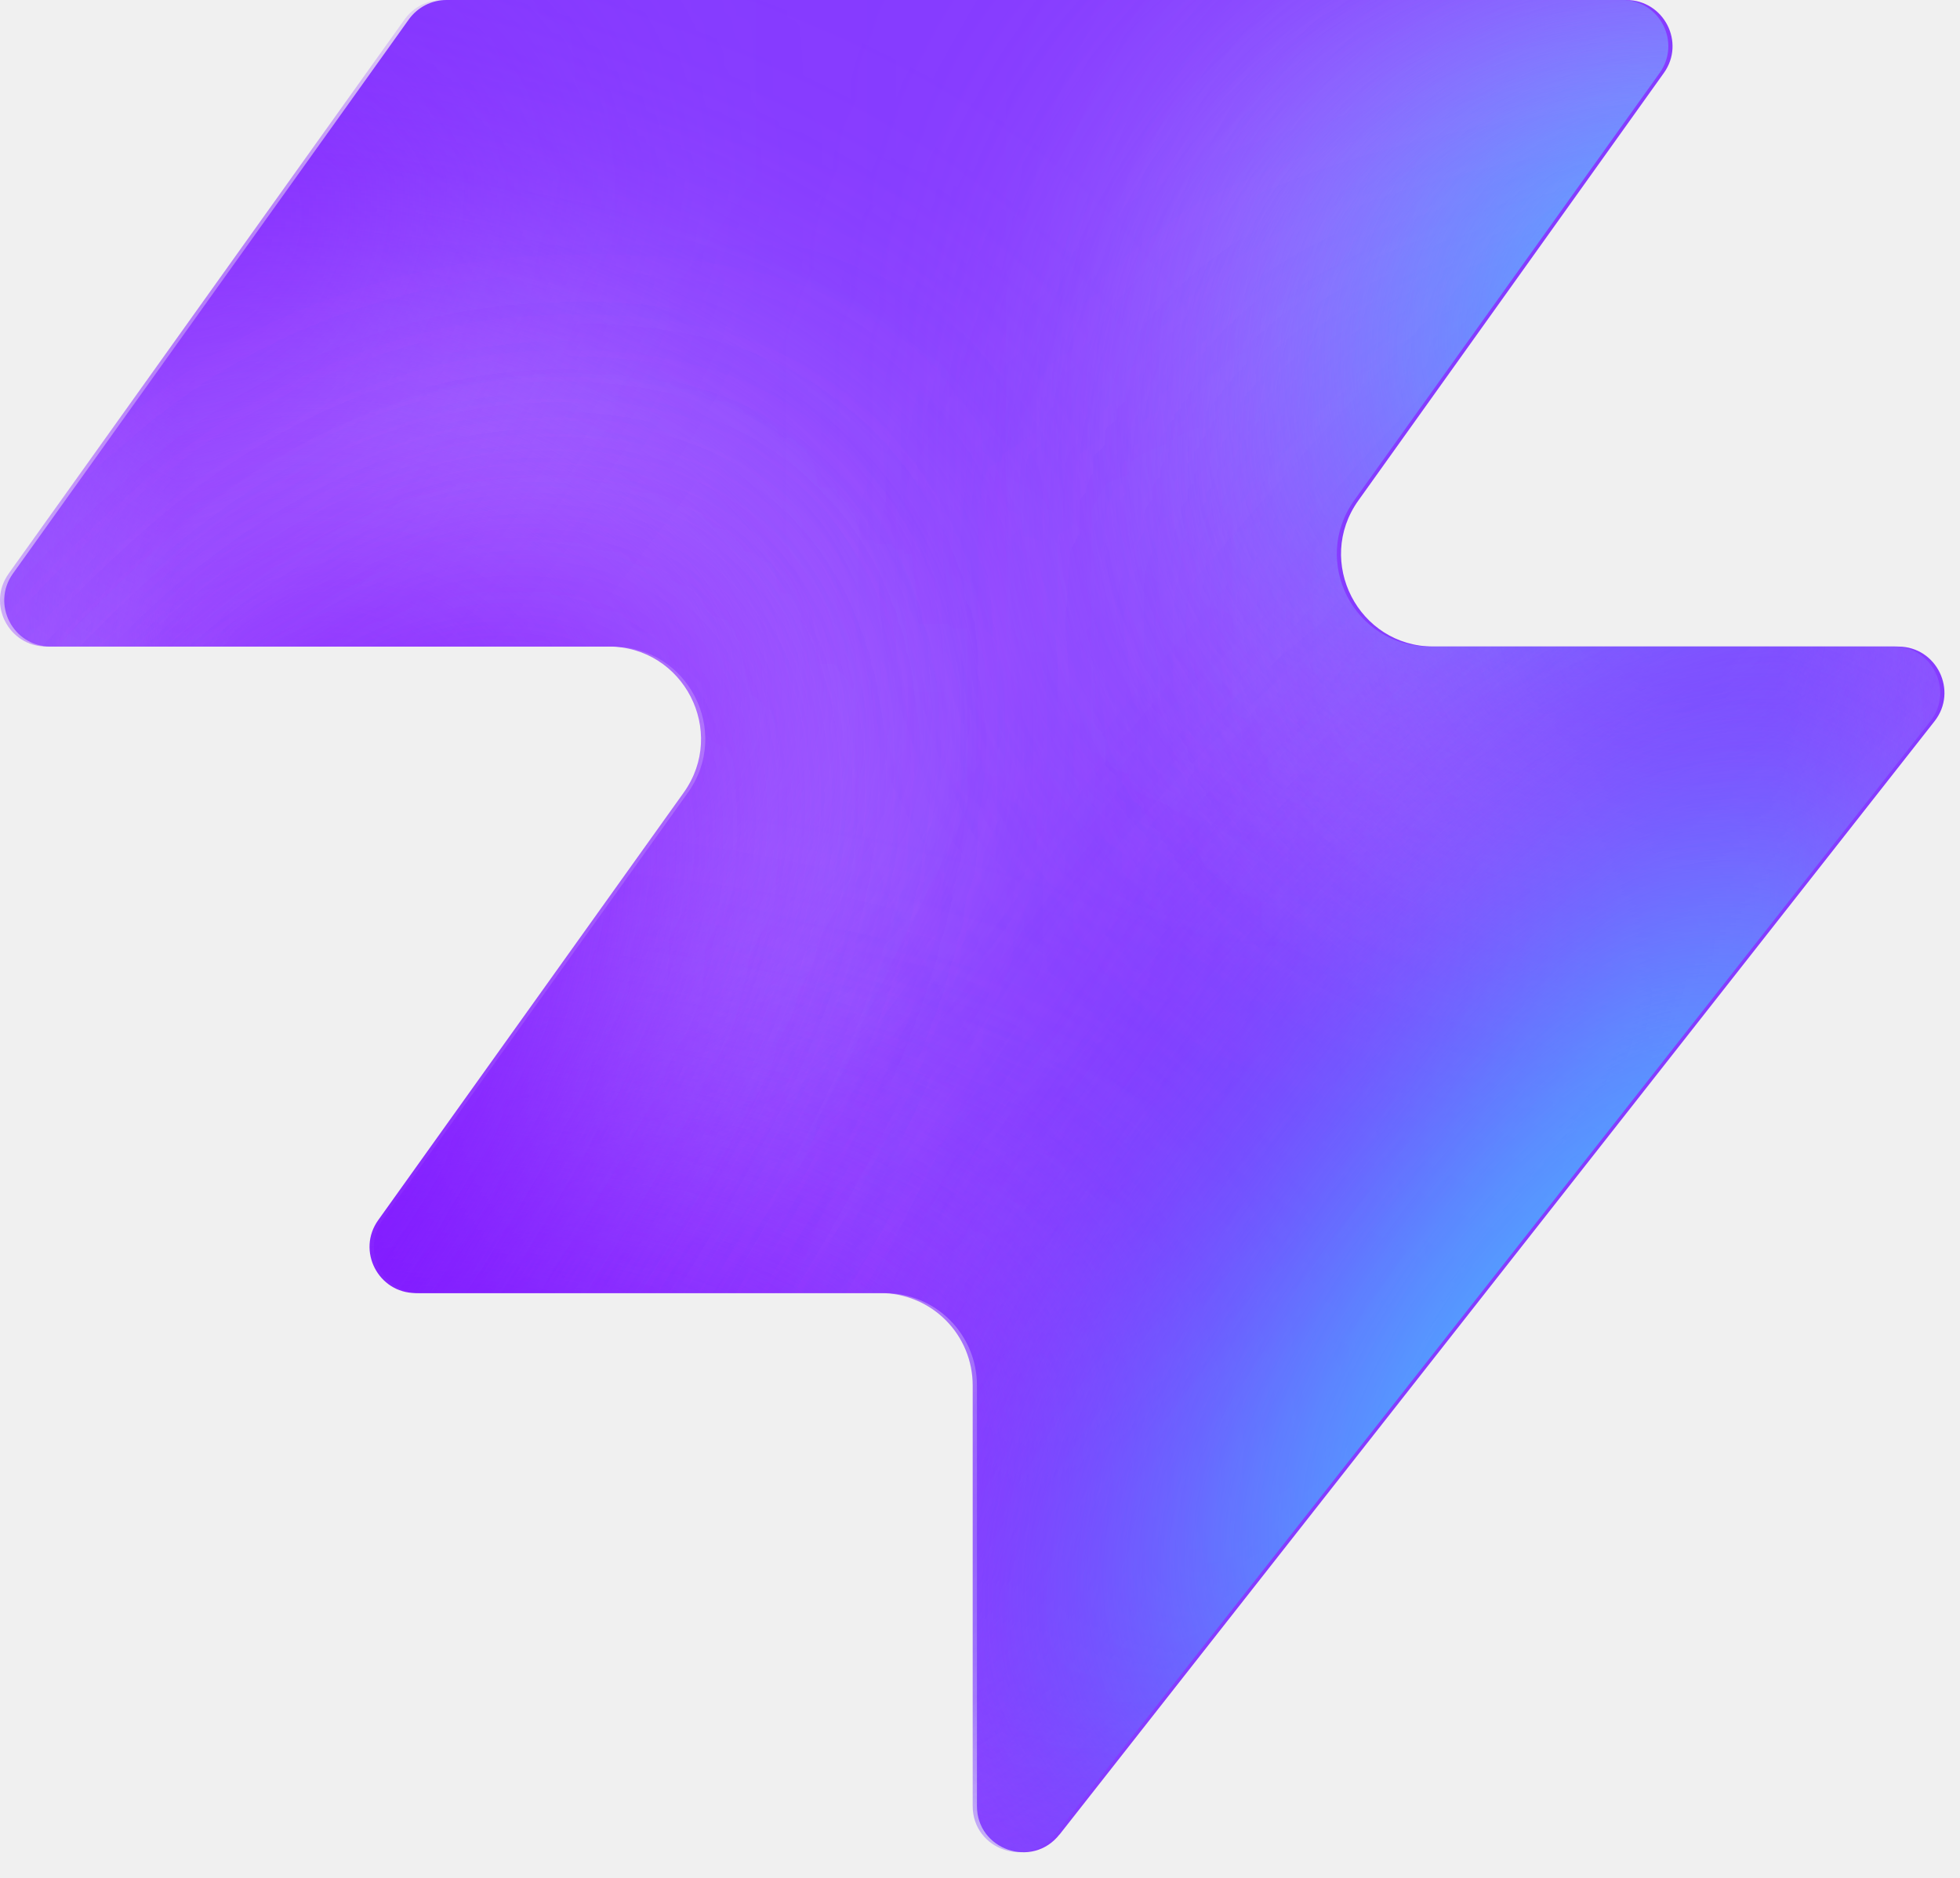
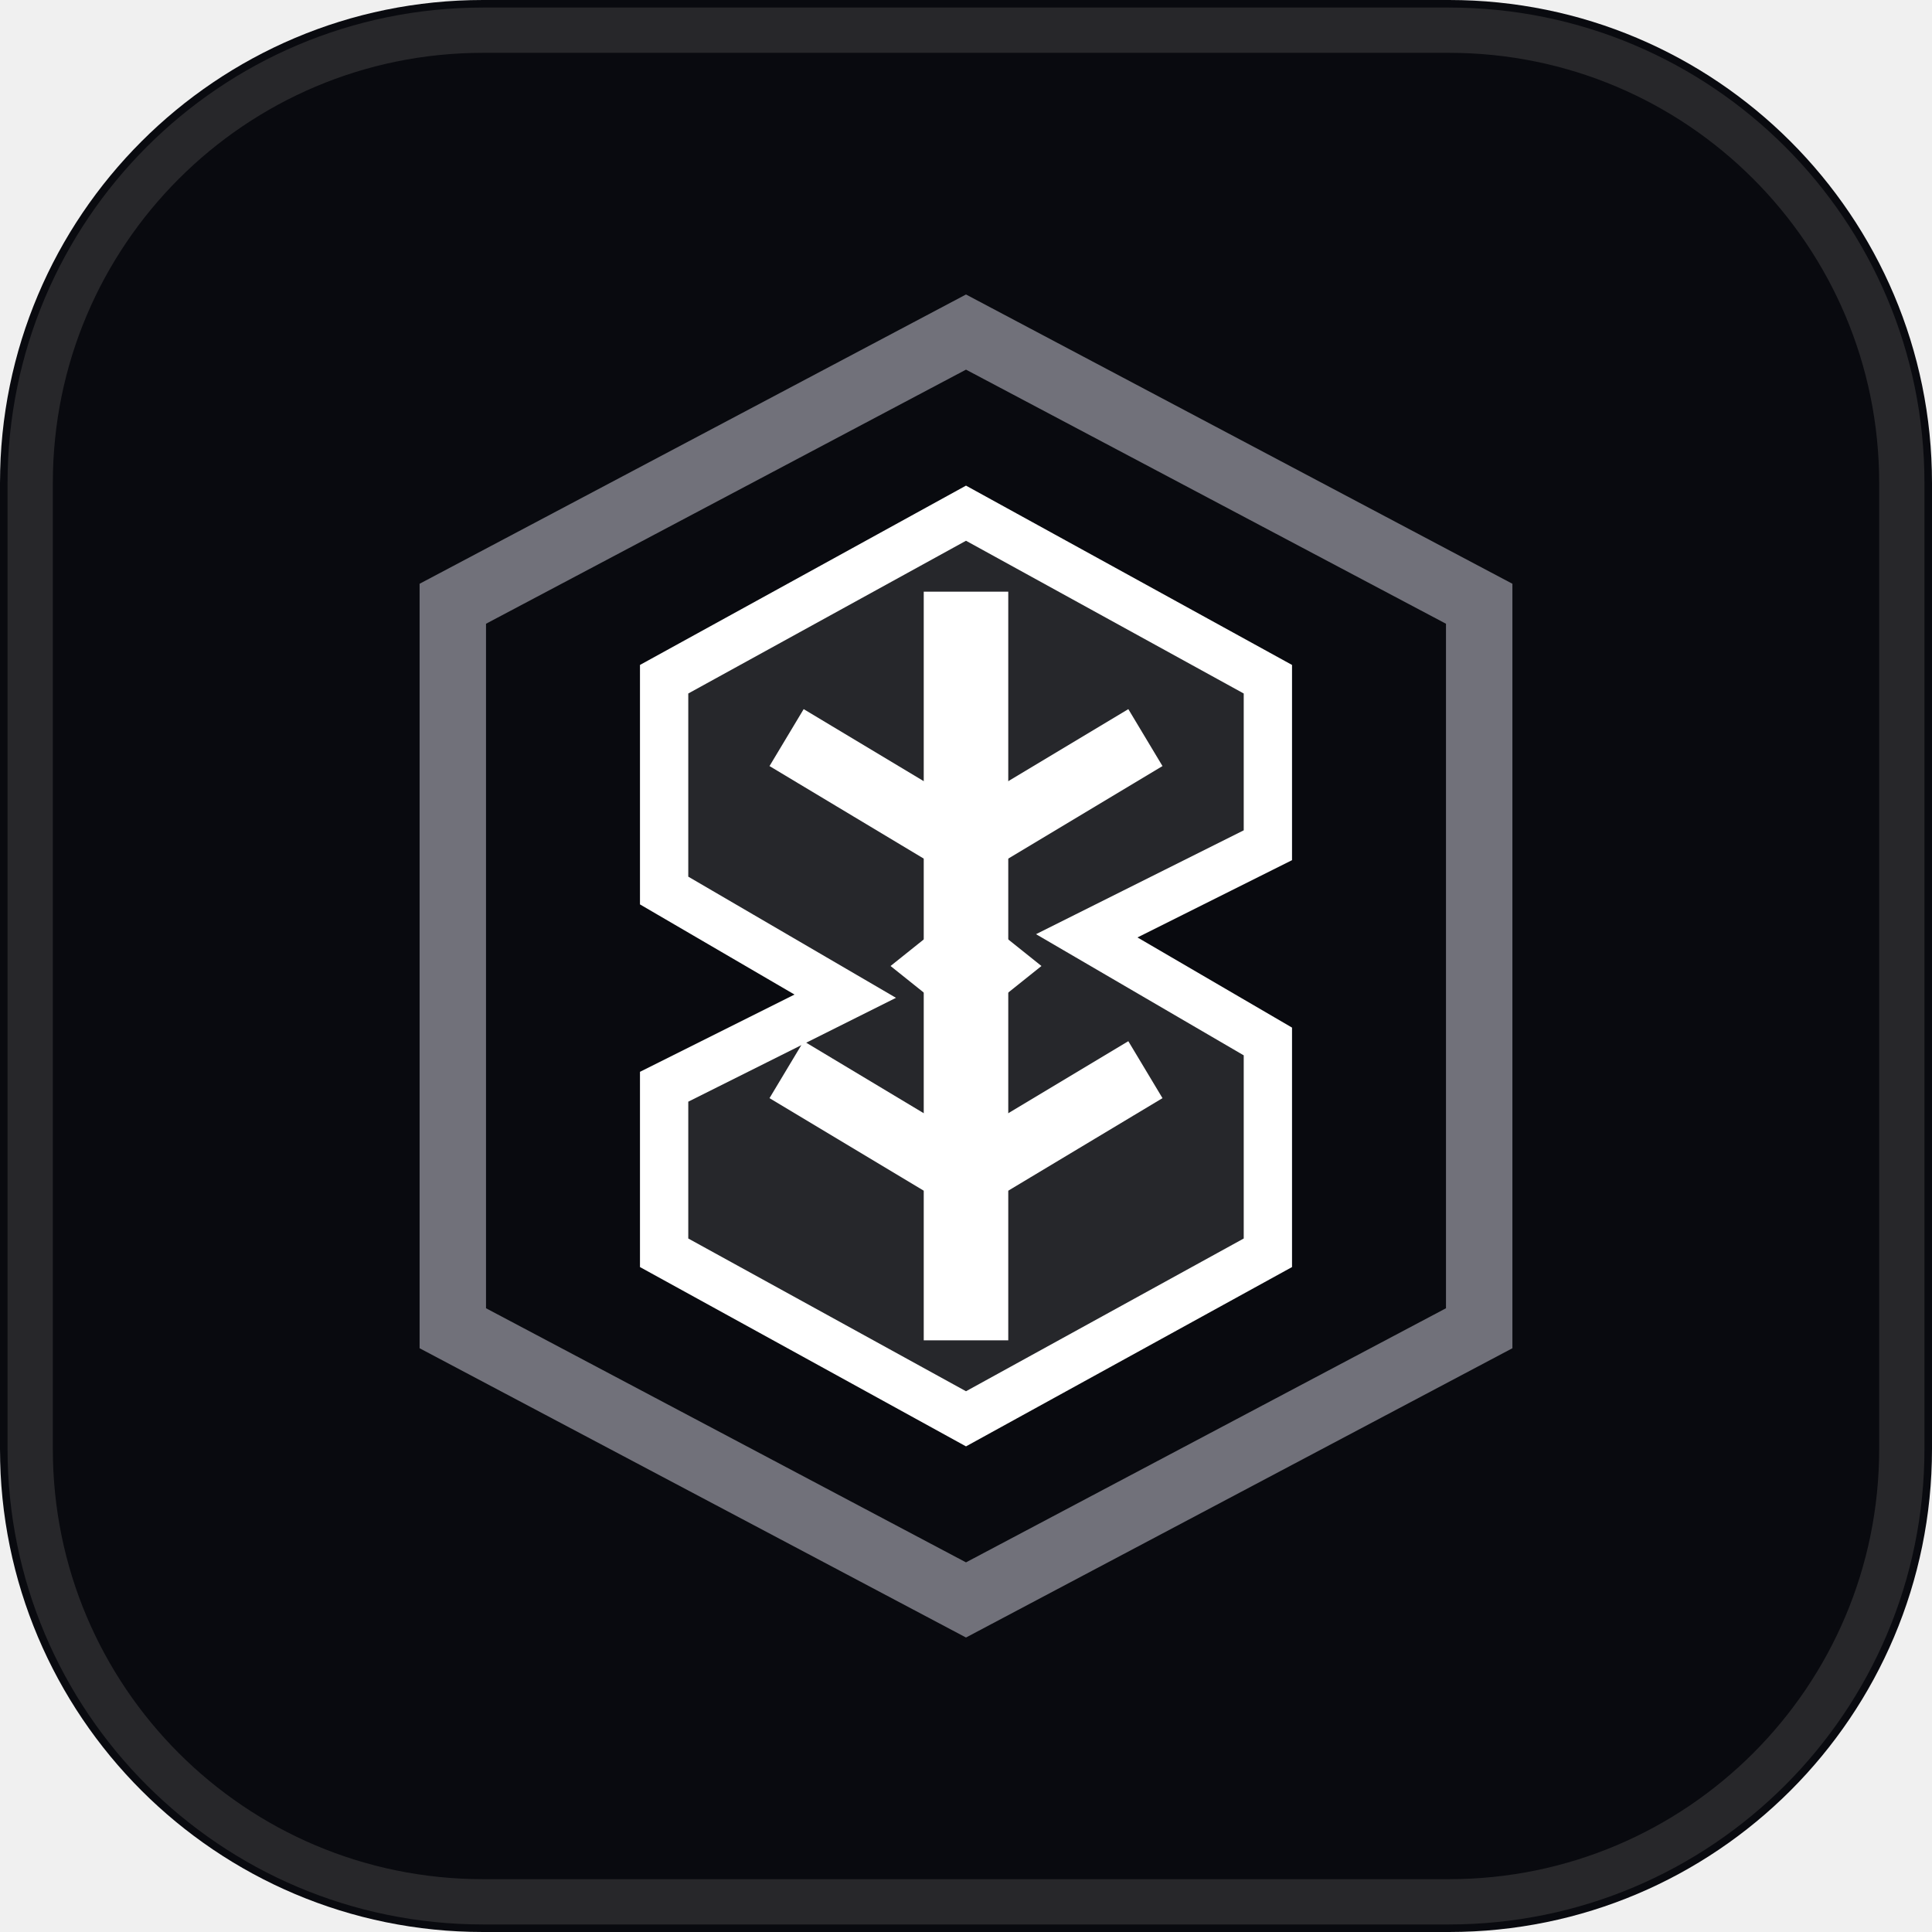
- <svg xmlns="http://www.w3.org/2000/svg" width="48" height="46" fill="none" viewBox="0 0 48 46">
-   <path fill="#863bff" d="M25.946 44.938c-.664.845-2.021.375-2.021-.698V33.937a2.26 2.26 0 0 0-2.262-2.262H10.287c-.92 0-1.456-1.04-.92-1.788l7.48-10.471c1.07-1.497 0-3.578-1.842-3.578H1.237c-.92 0-1.456-1.04-.92-1.788L10.013.474c.214-.297.556-.474.92-.474h28.894c.92 0 1.456 1.04.92 1.788l-7.48 10.471c-1.07 1.498 0 3.579 1.842 3.579h11.377c.943 0 1.473 1.088.89 1.83L25.947 44.94z" style="fill:#863bff;fill:color(display-p3 .525 .23 1);fill-opacity:1" />
-   <mask id="a" width="48" height="46" x="0" y="0" maskUnits="userSpaceOnUse" style="mask-type:alpha">
-     <path fill="#000" d="M25.842 44.938c-.664.844-2.021.375-2.021-.698V33.937a2.26 2.26 0 0 0-2.262-2.262H10.183c-.92 0-1.456-1.04-.92-1.788l7.48-10.471c1.07-1.498 0-3.579-1.842-3.579H1.133c-.92 0-1.456-1.04-.92-1.787L9.91.473c.214-.297.556-.474.92-.474h28.894c.92 0 1.456 1.04.92 1.788l-7.48 10.471c-1.07 1.498 0 3.578 1.842 3.578h11.377c.943 0 1.473 1.088.89 1.832L25.843 44.94z" style="fill:#000;fill-opacity:1" />
-   </mask>
-   <g mask="url(#a)">
-     <g filter="url(#b)">
-       <ellipse cx="5.508" cy="14.704" fill="#ede6ff" rx="5.508" ry="14.704" style="fill:#ede6ff;fill:color(display-p3 .927 .903 1);fill-opacity:1" transform="matrix(.00324 1 1 -.00324 -4.47 31.516)" />
-     </g>
-     <g filter="url(#c)">
-       <ellipse cx="10.399" cy="29.851" fill="#ede6ff" rx="10.399" ry="29.851" style="fill:#ede6ff;fill:color(display-p3 .927 .903 1);fill-opacity:1" transform="matrix(.00324 1 1 -.00324 -39.328 7.883)" />
-     </g>
-     <g filter="url(#d)">
-       <ellipse cx="5.508" cy="30.487" fill="#7e14ff" rx="5.508" ry="30.487" style="fill:#7e14ff;fill:color(display-p3 .492 .077 1);fill-opacity:1" transform="rotate(89.814 -25.913 -14.639)scale(1 -1)" />
-     </g>
-     <g filter="url(#e)">
-       <ellipse cx="5.508" cy="30.599" fill="#7e14ff" rx="5.508" ry="30.599" style="fill:#7e14ff;fill:color(display-p3 .492 .077 1);fill-opacity:1" transform="rotate(89.814 -32.644 -3.334)scale(1 -1)" />
-     </g>
-     <g filter="url(#f)">
-       <ellipse cx="5.508" cy="30.599" fill="#7e14ff" rx="5.508" ry="30.599" style="fill:#7e14ff;fill:color(display-p3 .492 .077 1);fill-opacity:1" transform="matrix(.00324 1 1 -.00324 -34.34 30.47)" />
-     </g>
-     <g filter="url(#g)">
-       <ellipse cx="14.072" cy="22.078" fill="#ede6ff" rx="14.072" ry="22.078" style="fill:#ede6ff;fill:color(display-p3 .927 .903 1);fill-opacity:1" transform="rotate(93.35 24.506 48.493)scale(-1 1)" />
-     </g>
-     <g filter="url(#h)">
-       <ellipse cx="3.47" cy="21.501" fill="#7e14ff" rx="3.47" ry="21.501" style="fill:#7e14ff;fill:color(display-p3 .492 .077 1);fill-opacity:1" transform="rotate(89.009 28.708 47.59)scale(-1 1)" />
-     </g>
-     <g filter="url(#i)">
-       <ellipse cx="3.47" cy="21.501" fill="#7e14ff" rx="3.47" ry="21.501" style="fill:#7e14ff;fill:color(display-p3 .492 .077 1);fill-opacity:1" transform="rotate(89.009 28.708 47.59)scale(-1 1)" />
-     </g>
-     <g filter="url(#j)">
-       <ellipse cx=".387" cy="8.972" fill="#7e14ff" rx="4.407" ry="29.108" style="fill:#7e14ff;fill:color(display-p3 .492 .077 1);fill-opacity:1" transform="rotate(39.51 .387 8.972)" />
-     </g>
-     <g filter="url(#k)">
-       <ellipse cx="47.523" cy="-6.092" fill="#7e14ff" rx="4.407" ry="29.108" style="fill:#7e14ff;fill:color(display-p3 .492 .077 1);fill-opacity:1" transform="rotate(37.892 47.523 -6.092)" />
-     </g>
-     <g filter="url(#l)">
-       <ellipse cx="41.412" cy="6.333" fill="#47bfff" rx="5.971" ry="9.665" style="fill:#47bfff;fill:color(display-p3 .28 .748 1);fill-opacity:1" transform="rotate(37.892 41.412 6.333)" />
-     </g>
-     <g filter="url(#m)">
-       <ellipse cx="-1.879" cy="38.332" fill="#7e14ff" rx="4.407" ry="29.108" style="fill:#7e14ff;fill:color(display-p3 .492 .077 1);fill-opacity:1" transform="rotate(37.892 -1.88 38.332)" />
-     </g>
-     <g filter="url(#n)">
-       <ellipse cx="-1.879" cy="38.332" fill="#7e14ff" rx="4.407" ry="29.108" style="fill:#7e14ff;fill:color(display-p3 .492 .077 1);fill-opacity:1" transform="rotate(37.892 -1.88 38.332)" />
-     </g>
-     <g filter="url(#o)">
-       <ellipse cx="35.651" cy="29.907" fill="#7e14ff" rx="4.407" ry="29.108" style="fill:#7e14ff;fill:color(display-p3 .492 .077 1);fill-opacity:1" transform="rotate(37.892 35.651 29.907)" />
-     </g>
-     <g filter="url(#p)">
-       <ellipse cx="38.418" cy="32.4" fill="#47bfff" rx="5.971" ry="15.297" style="fill:#47bfff;fill:color(display-p3 .28 .748 1);fill-opacity:1" transform="rotate(37.892 38.418 32.4)" />
-     </g>
+ <svg xmlns="http://www.w3.org/2000/svg" viewBox="0 0 64 64" width="64" height="64">
+   <rect width="64" height="64" rx="16" fill="#090a0f" />
+   <rect width="62" height="62" x="1" y="1" rx="15" fill="none" stroke="#27272a" stroke-width="1.5" />
+   <g transform="translate(8, 8)">
+     <polygon points="24,3 41,12 41,36 24,45 7,36 7,12" stroke="#71717a" stroke-width="2.2" stroke-linejoin="miter" fill="none" />
+     <path d="M24 9L34 14.5V20L28 23L34 26.5V33.5L24 39L14 33.5V28L20 25L14 21.5V14.5L24 9Z" fill="#ffffff" fill-opacity="0.12" stroke="#ffffff" stroke-width="1.6" />
+     <path d="M24 13V35" stroke="#ffffff" stroke-width="2.8" stroke-linecap="square" />
+     <path d="M19 17L24 20L29 17" stroke="#ffffff" stroke-width="2.2" stroke-linecap="square" fill="none" />
+     <path d="M19 28L24 31L29 28" stroke="#ffffff" stroke-width="2.2" stroke-linecap="square" fill="none" />
+     <polygon points="24,22 26.5,24 24,26 21.5,24" fill="#ffffff" />
  </g>
-   <defs>
-     <filter id="b" width="60.045" height="41.654" x="-19.77" y="16.149" color-interpolation-filters="sRGB" filterUnits="userSpaceOnUse">
-       <feFlood flood-opacity="0" result="BackgroundImageFix" />
-       <feBlend in="SourceGraphic" in2="BackgroundImageFix" result="shape" />
-       <feGaussianBlur result="effect1_foregroundBlur_2002_17158" stdDeviation="7.659" />
-     </filter>
-     <filter id="c" width="90.34" height="51.437" x="-54.613" y="-7.533" color-interpolation-filters="sRGB" filterUnits="userSpaceOnUse">
-       <feFlood flood-opacity="0" result="BackgroundImageFix" />
-       <feBlend in="SourceGraphic" in2="BackgroundImageFix" result="shape" />
-       <feGaussianBlur result="effect1_foregroundBlur_2002_17158" stdDeviation="7.659" />
-     </filter>
-     <filter id="d" width="79.355" height="29.4" x="-49.64" y="2.03" color-interpolation-filters="sRGB" filterUnits="userSpaceOnUse">
-       <feFlood flood-opacity="0" result="BackgroundImageFix" />
-       <feBlend in="SourceGraphic" in2="BackgroundImageFix" result="shape" />
-       <feGaussianBlur result="effect1_foregroundBlur_2002_17158" stdDeviation="4.596" />
-     </filter>
-     <filter id="e" width="79.579" height="29.4" x="-45.045" y="20.029" color-interpolation-filters="sRGB" filterUnits="userSpaceOnUse">
-       <feFlood flood-opacity="0" result="BackgroundImageFix" />
-       <feBlend in="SourceGraphic" in2="BackgroundImageFix" result="shape" />
-       <feGaussianBlur result="effect1_foregroundBlur_2002_17158" stdDeviation="4.596" />
-     </filter>
-     <filter id="f" width="79.579" height="29.4" x="-43.513" y="21.178" color-interpolation-filters="sRGB" filterUnits="userSpaceOnUse">
-       <feFlood flood-opacity="0" result="BackgroundImageFix" />
-       <feBlend in="SourceGraphic" in2="BackgroundImageFix" result="shape" />
-       <feGaussianBlur result="effect1_foregroundBlur_2002_17158" stdDeviation="4.596" />
-     </filter>
-     <filter id="g" width="74.749" height="58.852" x="15.756" y="-17.901" color-interpolation-filters="sRGB" filterUnits="userSpaceOnUse">
-       <feFlood flood-opacity="0" result="BackgroundImageFix" />
-       <feBlend in="SourceGraphic" in2="BackgroundImageFix" result="shape" />
-       <feGaussianBlur result="effect1_foregroundBlur_2002_17158" stdDeviation="7.659" />
-     </filter>
-     <filter id="h" width="61.377" height="25.362" x="23.548" y="2.284" color-interpolation-filters="sRGB" filterUnits="userSpaceOnUse">
-       <feFlood flood-opacity="0" result="BackgroundImageFix" />
-       <feBlend in="SourceGraphic" in2="BackgroundImageFix" result="shape" />
-       <feGaussianBlur result="effect1_foregroundBlur_2002_17158" stdDeviation="4.596" />
-     </filter>
-     <filter id="i" width="61.377" height="25.362" x="23.548" y="2.284" color-interpolation-filters="sRGB" filterUnits="userSpaceOnUse">
-       <feFlood flood-opacity="0" result="BackgroundImageFix" />
-       <feBlend in="SourceGraphic" in2="BackgroundImageFix" result="shape" />
-       <feGaussianBlur result="effect1_foregroundBlur_2002_17158" stdDeviation="4.596" />
-     </filter>
-     <filter id="j" width="56.045" height="63.649" x="-27.636" y="-22.853" color-interpolation-filters="sRGB" filterUnits="userSpaceOnUse">
-       <feFlood flood-opacity="0" result="BackgroundImageFix" />
-       <feBlend in="SourceGraphic" in2="BackgroundImageFix" result="shape" />
-       <feGaussianBlur result="effect1_foregroundBlur_2002_17158" stdDeviation="4.596" />
-     </filter>
-     <filter id="k" width="54.814" height="64.646" x="20.116" y="-38.415" color-interpolation-filters="sRGB" filterUnits="userSpaceOnUse">
-       <feFlood flood-opacity="0" result="BackgroundImageFix" />
-       <feBlend in="SourceGraphic" in2="BackgroundImageFix" result="shape" />
-       <feGaussianBlur result="effect1_foregroundBlur_2002_17158" stdDeviation="4.596" />
-     </filter>
-     <filter id="l" width="33.541" height="35.313" x="24.641" y="-11.323" color-interpolation-filters="sRGB" filterUnits="userSpaceOnUse">
-       <feFlood flood-opacity="0" result="BackgroundImageFix" />
-       <feBlend in="SourceGraphic" in2="BackgroundImageFix" result="shape" />
-       <feGaussianBlur result="effect1_foregroundBlur_2002_17158" stdDeviation="4.596" />
-     </filter>
-     <filter id="m" width="54.814" height="64.646" x="-29.286" y="6.009" color-interpolation-filters="sRGB" filterUnits="userSpaceOnUse">
-       <feFlood flood-opacity="0" result="BackgroundImageFix" />
-       <feBlend in="SourceGraphic" in2="BackgroundImageFix" result="shape" />
-       <feGaussianBlur result="effect1_foregroundBlur_2002_17158" stdDeviation="4.596" />
-     </filter>
-     <filter id="n" width="54.814" height="64.646" x="-29.286" y="6.009" color-interpolation-filters="sRGB" filterUnits="userSpaceOnUse">
-       <feFlood flood-opacity="0" result="BackgroundImageFix" />
-       <feBlend in="SourceGraphic" in2="BackgroundImageFix" result="shape" />
-       <feGaussianBlur result="effect1_foregroundBlur_2002_17158" stdDeviation="4.596" />
-     </filter>
-     <filter id="o" width="54.814" height="64.646" x="8.244" y="-2.416" color-interpolation-filters="sRGB" filterUnits="userSpaceOnUse">
-       <feFlood flood-opacity="0" result="BackgroundImageFix" />
-       <feBlend in="SourceGraphic" in2="BackgroundImageFix" result="shape" />
-       <feGaussianBlur result="effect1_foregroundBlur_2002_17158" stdDeviation="4.596" />
-     </filter>
-     <filter id="p" width="39.409" height="43.623" x="18.713" y="10.588" color-interpolation-filters="sRGB" filterUnits="userSpaceOnUse">
-       <feFlood flood-opacity="0" result="BackgroundImageFix" />
-       <feBlend in="SourceGraphic" in2="BackgroundImageFix" result="shape" />
-       <feGaussianBlur result="effect1_foregroundBlur_2002_17158" stdDeviation="4.596" />
-     </filter>
-   </defs>
</svg>
